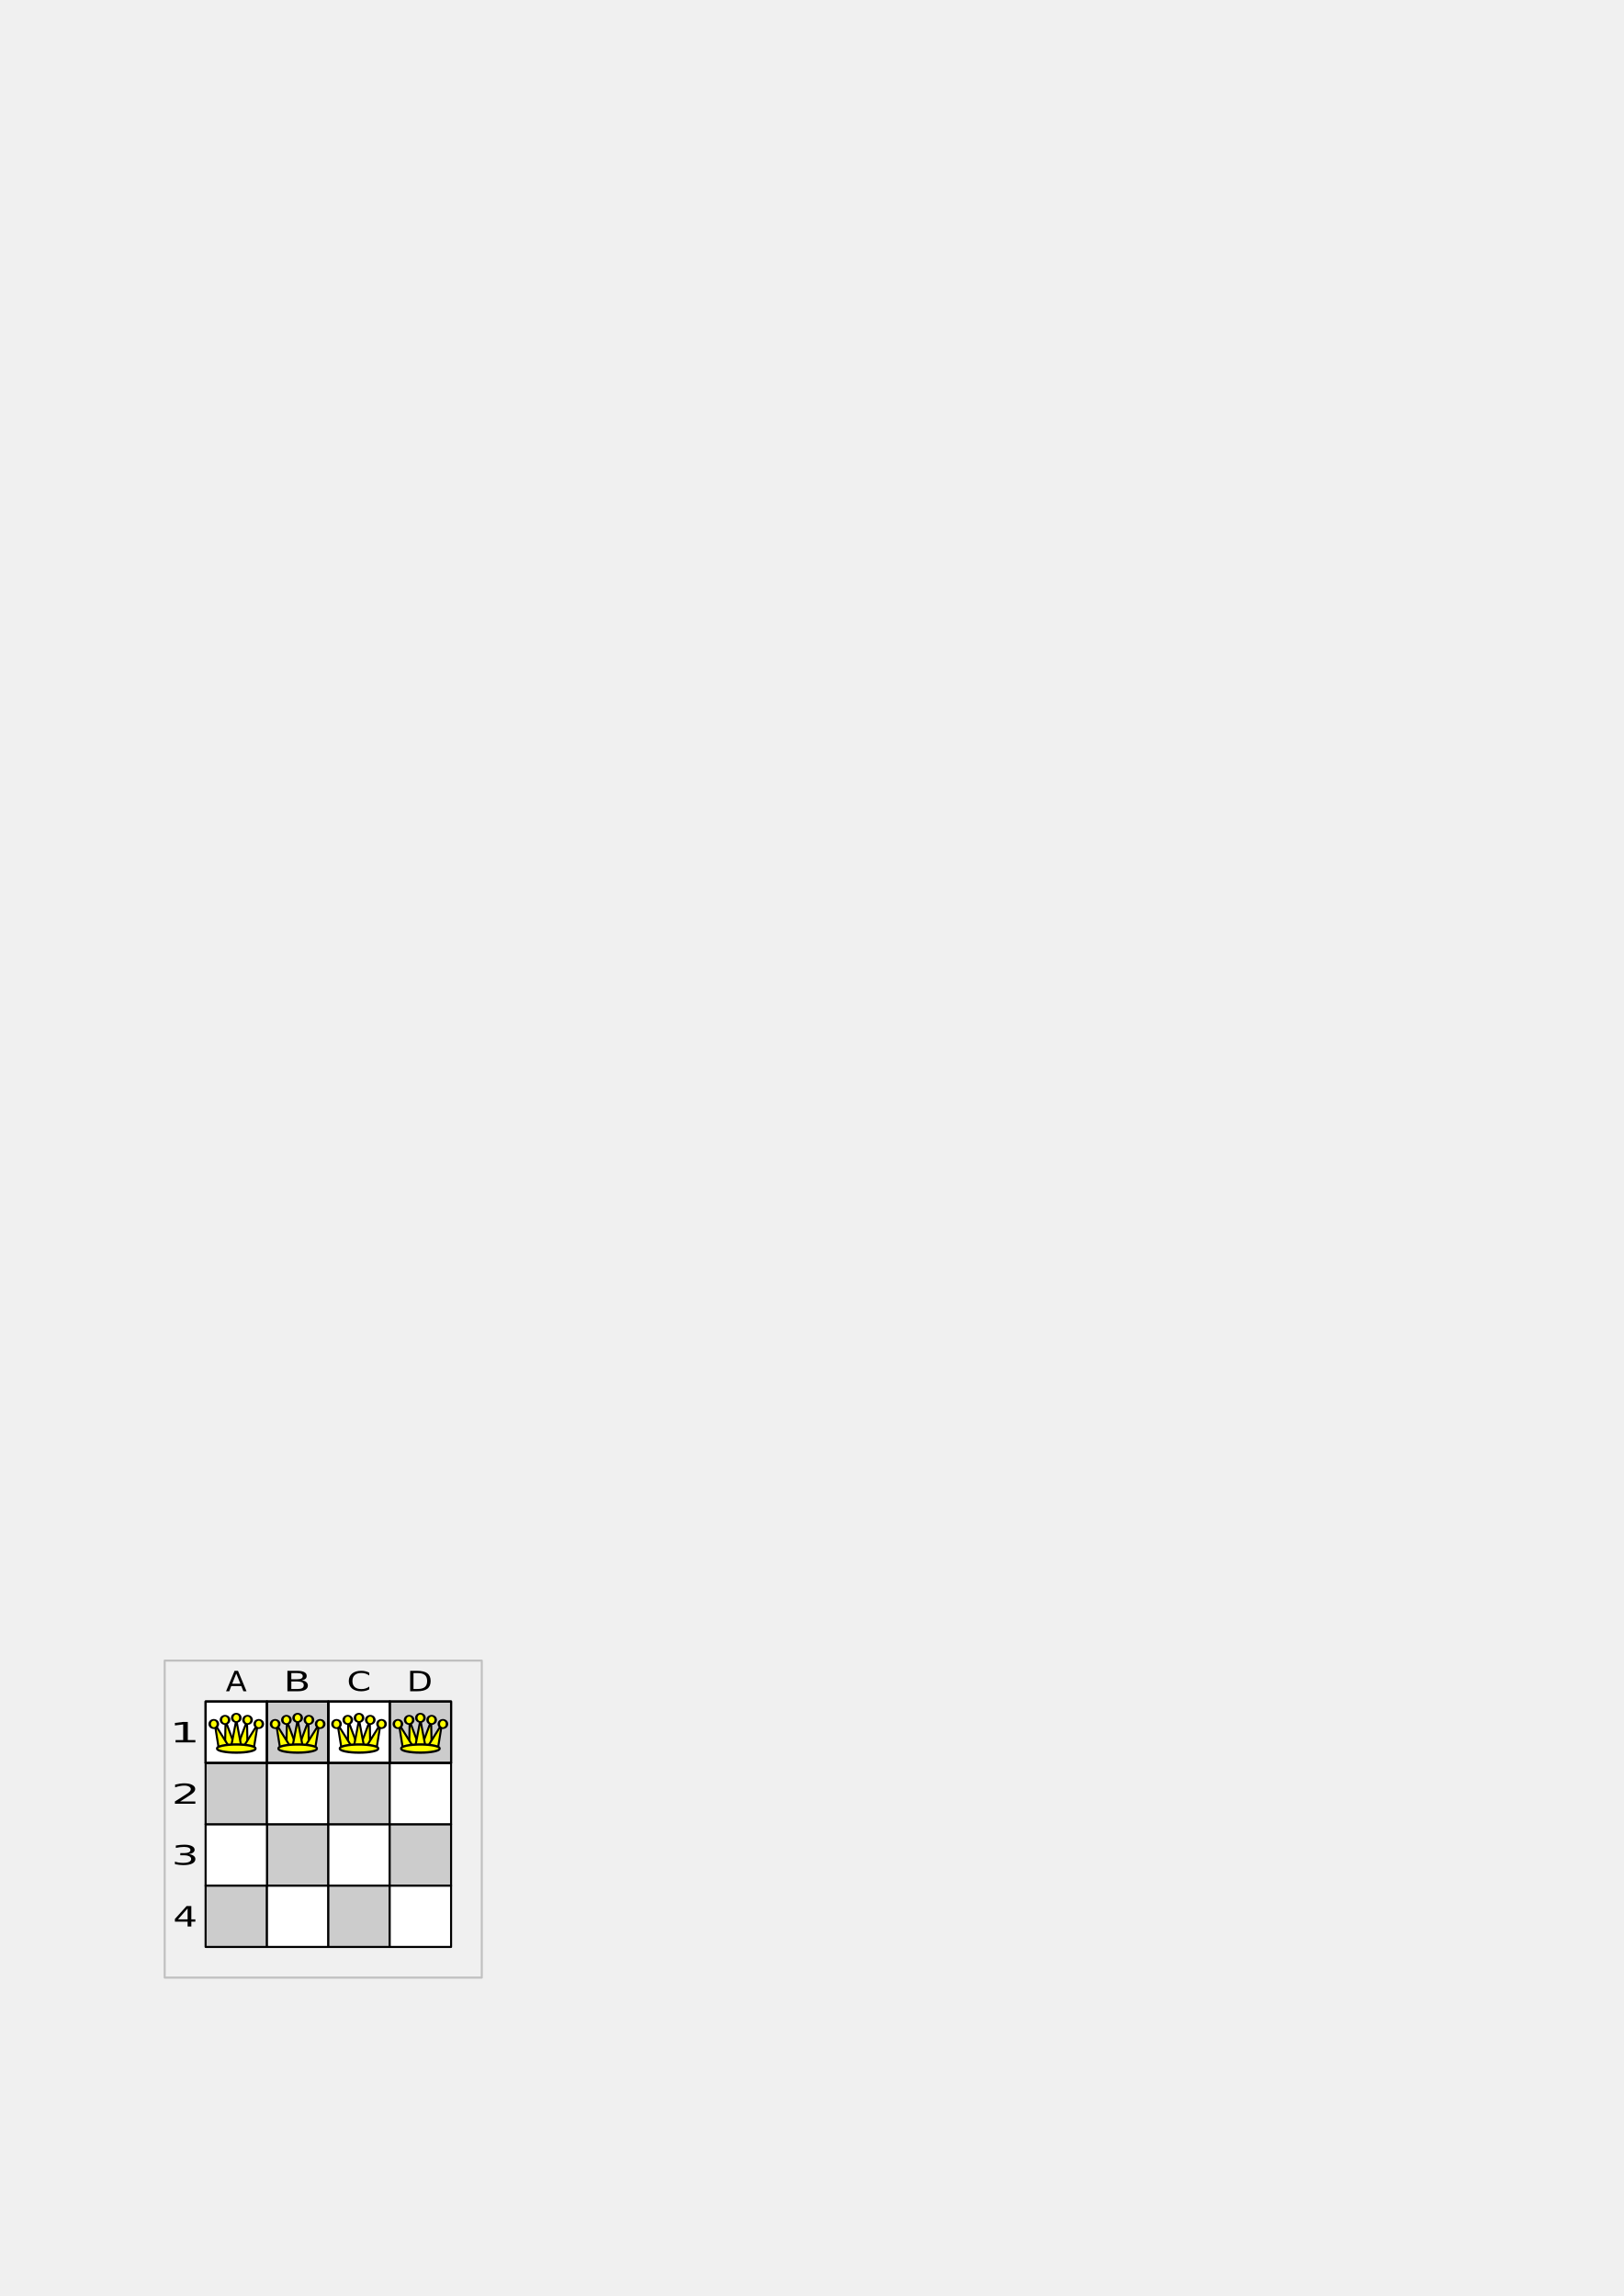
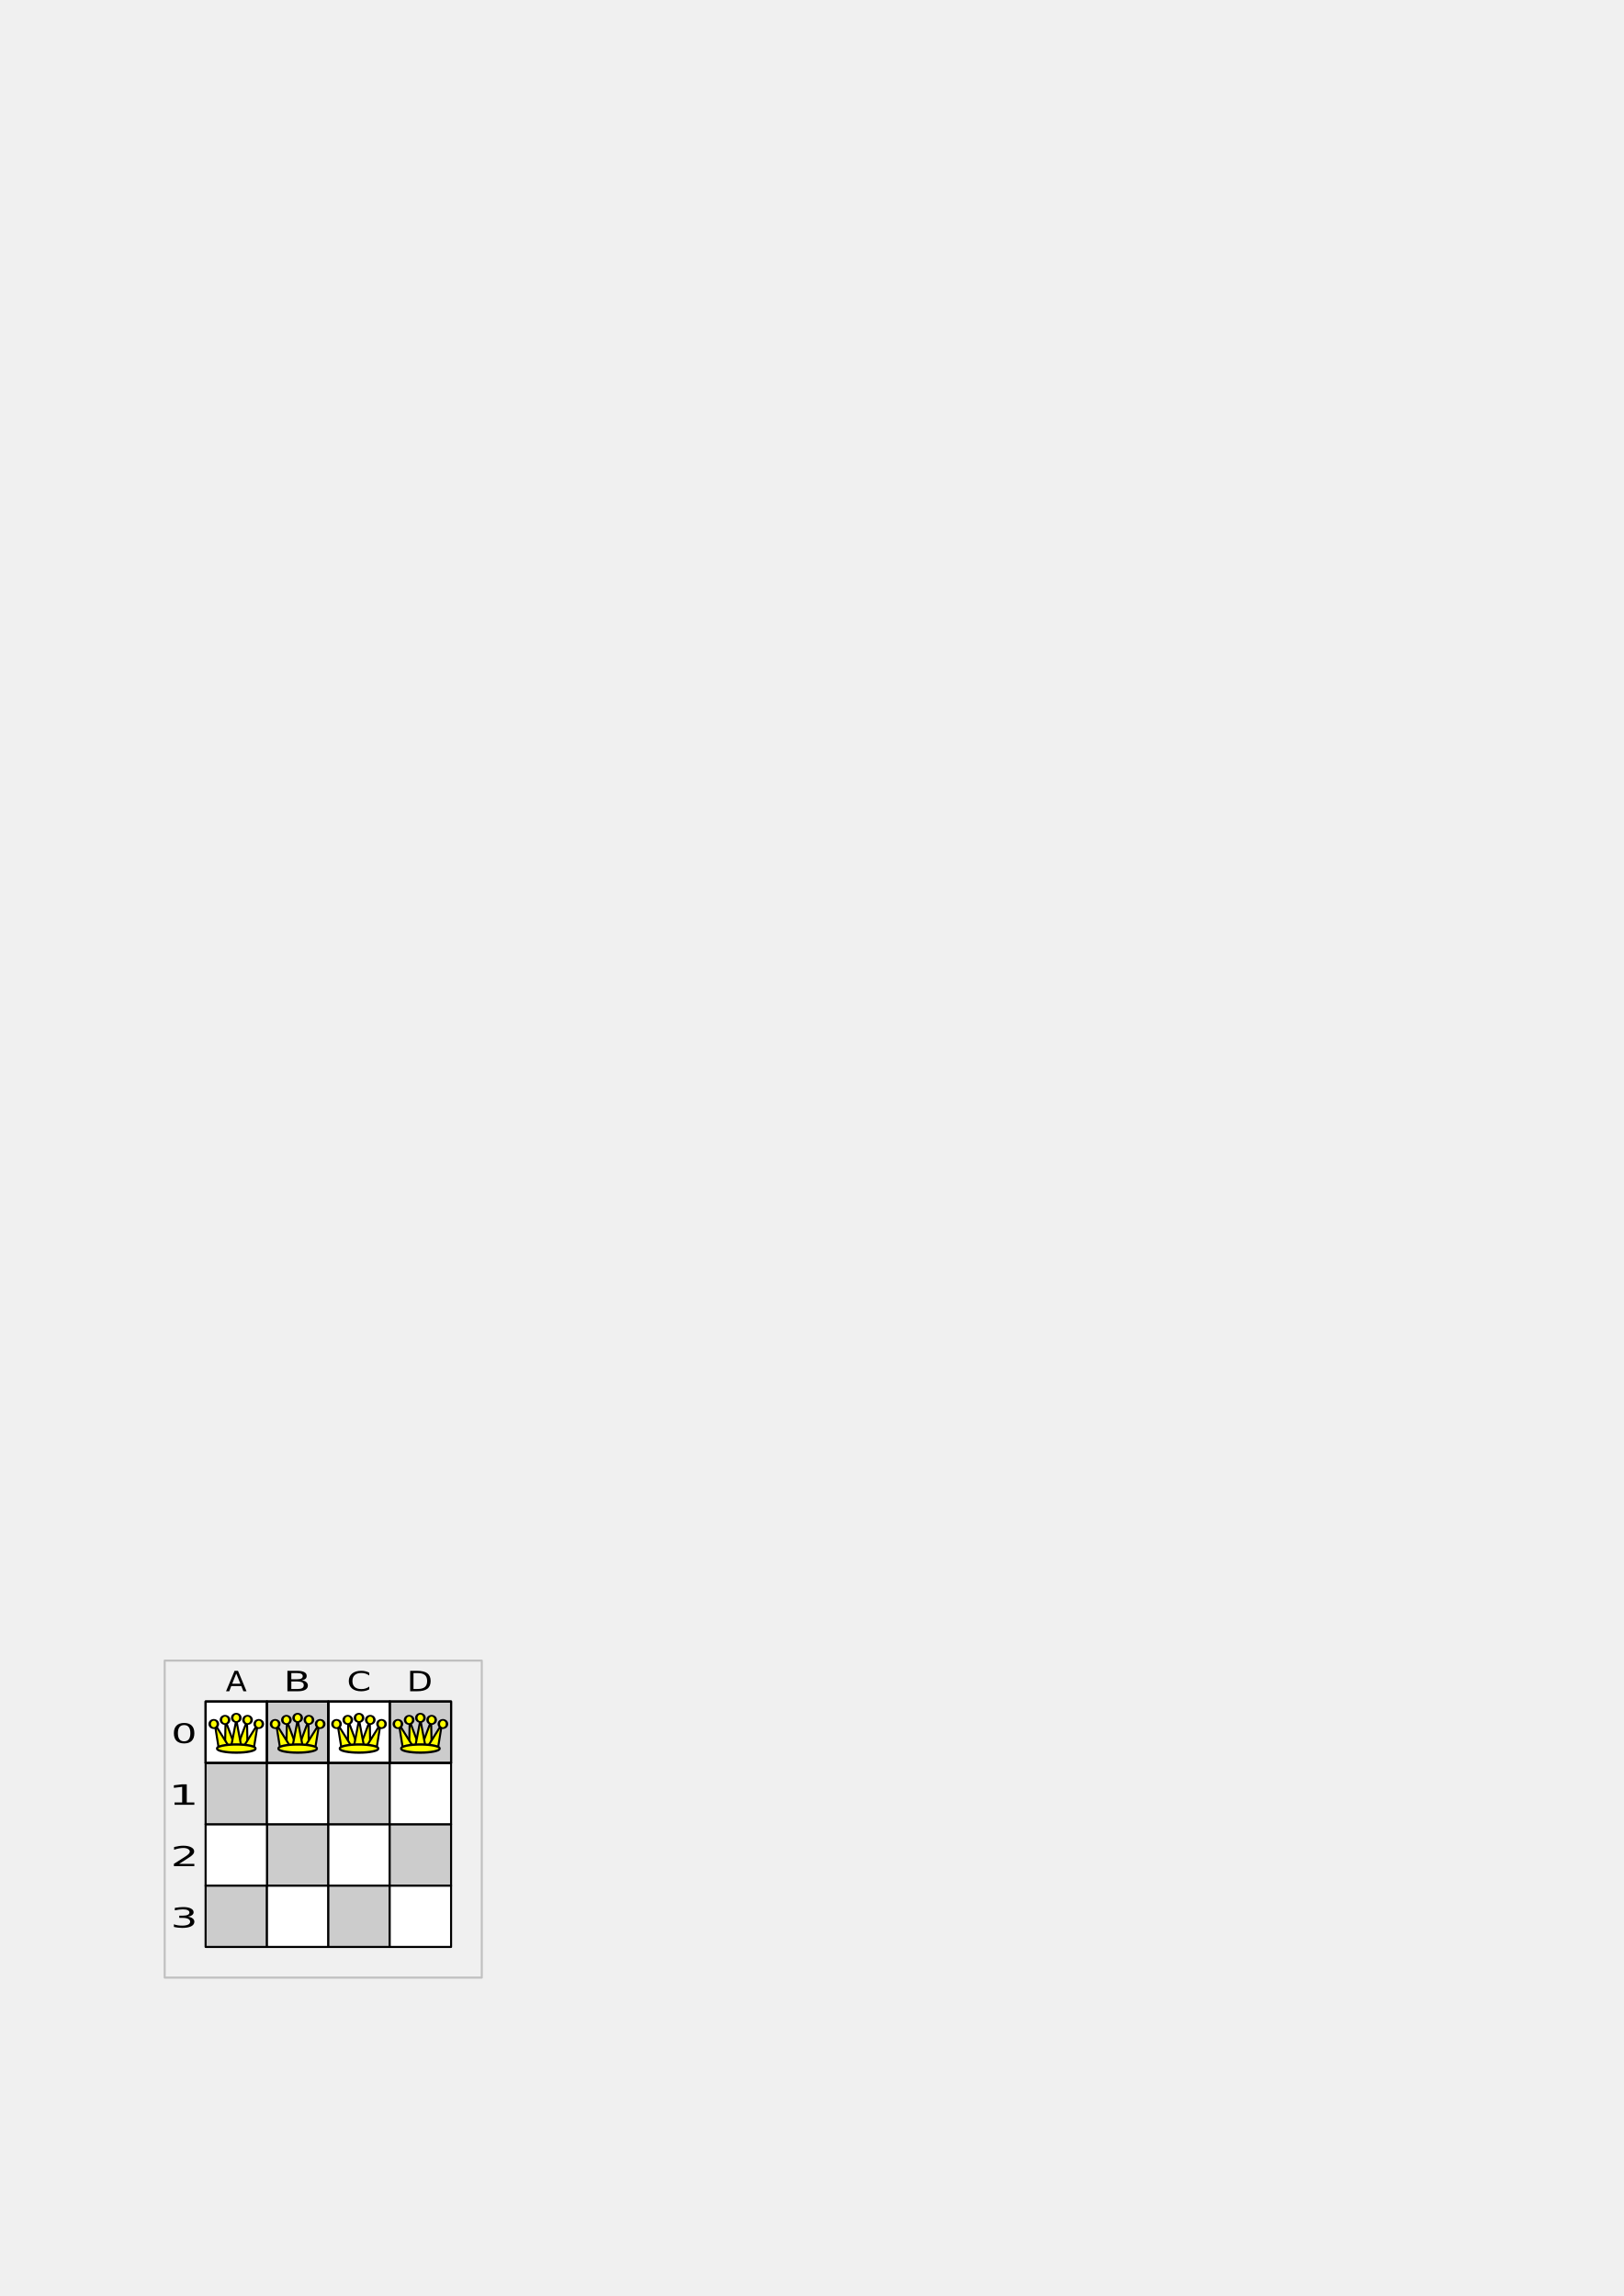
<svg xmlns="http://www.w3.org/2000/svg" id="svg2" width="210mm" height="297mm">
  <defs id="defs5" />
  <g id="g8089">
    <rect y="921.862" x="100.5" height="30" width="30" id="rect2165" style="fill:#cccccc;fill-opacity:1;fill-rule:nonzero;stroke:#000000;stroke-width:1;stroke-linecap:round;stroke-linejoin:round;stroke-miterlimit:4;stroke-dasharray:none;stroke-opacity:1" />
    <rect y="921.862" x="130.5" height="30" width="30" id="rect4107" style="fill:#ffffff;fill-opacity:1;fill-rule:nonzero;stroke:#000000;stroke-width:1;stroke-linecap:round;stroke-linejoin:round;stroke-miterlimit:4;stroke-dasharray:none;stroke-opacity:1" />
    <rect y="921.862" x="160.5" height="30" width="30" id="rect5078" style="fill:#cccccc;fill-opacity:1;fill-rule:nonzero;stroke:#000000;stroke-width:1;stroke-linecap:round;stroke-linejoin:round;stroke-miterlimit:4;stroke-dasharray:none;stroke-opacity:1" />
    <rect y="921.862" x="190.5" height="30" width="30" id="rect5080" style="fill:#ffffff;fill-opacity:1;fill-rule:nonzero;stroke:#000000;stroke-width:1;stroke-linecap:round;stroke-linejoin:round;stroke-miterlimit:4;stroke-dasharray:none;stroke-opacity:1" />
    <rect y="891.862" x="130.5" height="30" width="30" id="rect5082" style="fill:#cccccc;fill-opacity:1;fill-rule:nonzero;stroke:#000000;stroke-width:1;stroke-linecap:round;stroke-linejoin:round;stroke-miterlimit:4;stroke-dasharray:none;stroke-opacity:1" />
    <rect y="891.862" x="160.5" height="30" width="30" id="rect5084" style="fill:#ffffff;fill-opacity:1;fill-rule:nonzero;stroke:#000000;stroke-width:1;stroke-linecap:round;stroke-linejoin:round;stroke-miterlimit:4;stroke-dasharray:none;stroke-opacity:1" />
    <rect y="891.862" x="100.5" height="30" width="30" id="rect5086" style="fill:#ffffff;fill-opacity:1;fill-rule:nonzero;stroke:#000000;stroke-width:1;stroke-linecap:round;stroke-linejoin:round;stroke-miterlimit:4;stroke-dasharray:none;stroke-opacity:1" />
    <rect y="891.862" x="190.5" height="30" width="30" id="rect5088" style="fill:#cccccc;fill-opacity:1;fill-rule:nonzero;stroke:#000000;stroke-width:1;stroke-linecap:round;stroke-linejoin:round;stroke-miterlimit:4;stroke-dasharray:none;stroke-opacity:1" />
    <rect y="861.862" x="100.5" height="30" width="30" id="rect5090" style="fill:#cccccc;fill-opacity:1;fill-rule:nonzero;stroke:#000000;stroke-width:1;stroke-linecap:round;stroke-linejoin:round;stroke-miterlimit:4;stroke-dasharray:none;stroke-opacity:1" />
    <rect y="861.862" x="130.5" height="30" width="30" id="rect5092" style="fill:#ffffff;fill-opacity:1;fill-rule:nonzero;stroke:#000000;stroke-width:1;stroke-linecap:round;stroke-linejoin:round;stroke-miterlimit:4;stroke-dasharray:none;stroke-opacity:1" />
    <rect y="861.862" x="160.5" height="30" width="30" id="rect5094" style="fill:#cccccc;fill-opacity:1;fill-rule:nonzero;stroke:#000000;stroke-width:1;stroke-linecap:round;stroke-linejoin:round;stroke-miterlimit:4;stroke-dasharray:none;stroke-opacity:1" />
    <rect y="861.862" x="190.5" height="30" width="30" id="rect5096" style="fill:#ffffff;fill-opacity:1;fill-rule:nonzero;stroke:#000000;stroke-width:1;stroke-linecap:round;stroke-linejoin:round;stroke-miterlimit:4;stroke-dasharray:none;stroke-opacity:1" />
    <rect y="831.862" x="130.5" height="30" width="30" id="rect5098" style="fill:#cccccc;fill-opacity:1;fill-rule:nonzero;stroke:#000000;stroke-width:1;stroke-linecap:round;stroke-linejoin:round;stroke-miterlimit:4;stroke-dasharray:none;stroke-opacity:1" />
    <rect y="831.862" x="160.5" height="30" width="30" id="rect5100" style="fill:#ffffff;fill-opacity:1;fill-rule:nonzero;stroke:#000000;stroke-width:1;stroke-linecap:round;stroke-linejoin:round;stroke-miterlimit:4;stroke-dasharray:none;stroke-opacity:1" />
    <rect y="831.862" x="100.5" height="30" width="30" id="rect5102" style="fill:#ffffff;fill-opacity:1;fill-rule:nonzero;stroke:#000000;stroke-width:1;stroke-linecap:round;stroke-linejoin:round;stroke-miterlimit:4;stroke-dasharray:none;stroke-opacity:1" />
    <rect y="831.862" x="190.5" height="30" width="30" id="rect5104" style="fill:#cccccc;fill-opacity:1;fill-rule:nonzero;stroke:#000000;stroke-width:1;stroke-linecap:round;stroke-linejoin:round;stroke-miterlimit:4;stroke-dasharray:none;stroke-opacity:1" />
  </g>
  <g id="g8075" transform="translate(140,-40)">
    <rect y="871.862" x="50.5" height="30" width="30" id="rect5126" style="fill:none;fill-opacity:1;fill-rule:nonzero;stroke:#000000;stroke-width:1;stroke-linecap:round;stroke-linejoin:round;stroke-miterlimit:4;stroke-dasharray:none;stroke-opacity:1" />
    <path id="path8065" d="M 65,894.058 L 60.259,881.362 L 60,894.311 L 62.433,894.862 L 65,894.058 z " style="fill:#ffff00;fill-opacity:1;fill-rule:nonzero;stroke:#000000;stroke-width:1;stroke-linecap:round;stroke-linejoin:round;stroke-miterlimit:4;stroke-opacity:1" />
    <path id="path8069" d="M 66,894.058 L 70.741,881.362 L 71,894.311 L 68.567,894.862 L 66,894.058 z " style="fill:#ffff00;fill-opacity:1;fill-rule:nonzero;stroke:#000000;stroke-width:1;stroke-linecap:round;stroke-linejoin:round;stroke-miterlimit:4;stroke-opacity:1" />
    <path id="path8071" d="M 62,894.041 L 55,882.862 L 56.844,894.299 L 59.352,894.862 L 62,894.041 z " style="fill:#ffff00;fill-opacity:1;fill-rule:nonzero;stroke:#000000;stroke-width:1;stroke-linecap:round;stroke-linejoin:round;stroke-miterlimit:4;stroke-opacity:1" />
    <path id="path8073" d="M 69,894.041 L 76,882.862 L 74.156,894.299 L 71.648,894.862 L 69,894.041 z " style="fill:#ffff00;fill-opacity:1;fill-rule:nonzero;stroke:#000000;stroke-width:1;stroke-linecap:round;stroke-linejoin:round;stroke-miterlimit:4;stroke-opacity:1" />
    <path transform="matrix(0.3254386,0,0,0.2248485,49.68421,684.2765)" d="M 37.844 874.303 A 6.146 8.895 0 1 1  25.553,874.303 A 6.146 8.895 0 1 1  37.844 874.303 z" id="path8037" style="fill:#ffff00;fill-opacity:1;fill-rule:nonzero;stroke:#000000;stroke-width:3.697;stroke-linecap:round;stroke-linejoin:round;stroke-miterlimit:4;stroke-dasharray:none;stroke-opacity:1" />
    <path transform="matrix(0.3254386,0,0,0.2248485,60.68421,684.2765)" d="M 37.844 874.303 A 6.146 8.895 0 1 1  25.553,874.303 A 6.146 8.895 0 1 1  37.844 874.303 z" id="path8039" style="fill:#ffff00;fill-opacity:1;fill-rule:nonzero;stroke:#000000;stroke-width:3.697;stroke-linecap:round;stroke-linejoin:round;stroke-miterlimit:4;stroke-dasharray:none;stroke-opacity:1" />
    <path transform="matrix(0.3254386,0,0,0.2248485,44.18421,686.2765)" d="M 37.844 874.303 A 6.146 8.895 0 1 1  25.553,874.303 A 6.146 8.895 0 1 1  37.844 874.303 z" id="path8041" style="fill:#ffff00;fill-opacity:1;fill-rule:nonzero;stroke:#000000;stroke-width:3.697;stroke-linecap:round;stroke-linejoin:round;stroke-miterlimit:4;stroke-dasharray:none;stroke-opacity:1" />
    <path transform="matrix(0.3254386,0,0,0.2248485,66.18421,686.2765)" d="M 37.844 874.303 A 6.146 8.895 0 1 1  25.553,874.303 A 6.146 8.895 0 1 1  37.844 874.303 z" id="path8043" style="fill:#ffff00;fill-opacity:1;fill-rule:nonzero;stroke:#000000;stroke-width:3.697;stroke-linecap:round;stroke-linejoin:round;stroke-miterlimit:4;stroke-dasharray:none;stroke-opacity:1" />
    <path id="path8061" d="M 68,894.096 L 65.507,880.862 L 63,893.86 L 65.369,894.862 L 68,894.096 z " style="fill:#ffff00;fill-opacity:1;fill-rule:nonzero;stroke:#000000;stroke-width:1;stroke-linecap:round;stroke-linejoin:round;stroke-miterlimit:4;stroke-opacity:1" />
    <path transform="matrix(0.3254386,0,0,0.2248485,55.18421,683.2765)" d="M 37.844 874.303 A 6.146 8.895 0 1 1  25.553,874.303 A 6.146 8.895 0 1 1  37.844 874.303 z" id="path5124" style="fill:#ffff00;fill-opacity:1;fill-rule:nonzero;stroke:#000000;stroke-width:3.697;stroke-linecap:round;stroke-linejoin:round;stroke-miterlimit:4;stroke-dasharray:none;stroke-opacity:1" />
    <path transform="matrix(0.9454765,0,0,1.211923,18.55301,-205.0517)" d="M 59.702 907.577 A 10.048 1.65 0 1 1  39.606,907.577 A 10.048 1.65 0 1 1  59.702 907.577 z" id="path5128" style="fill:#ffff00;fill-opacity:1;fill-rule:nonzero;stroke:#000000;stroke-width:0.934;stroke-linecap:round;stroke-linejoin:round;stroke-miterlimit:4;stroke-dasharray:none;stroke-opacity:1" />
  </g>
  <g id="g8107" transform="translate(110,-40)">
    <rect y="871.862" x="50.5" height="30" width="30" id="rect8109" style="fill:none;fill-opacity:1;fill-rule:nonzero;stroke:#000000;stroke-width:1;stroke-linecap:round;stroke-linejoin:round;stroke-miterlimit:4;stroke-dasharray:none;stroke-opacity:1" />
    <path id="path8111" d="M 65,894.058 L 60.259,881.362 L 60,894.311 L 62.433,894.862 L 65,894.058 z " style="fill:#ffff00;fill-opacity:1;fill-rule:nonzero;stroke:#000000;stroke-width:1;stroke-linecap:round;stroke-linejoin:round;stroke-miterlimit:4;stroke-opacity:1" />
    <path id="path8113" d="M 66,894.058 L 70.741,881.362 L 71,894.311 L 68.567,894.862 L 66,894.058 z " style="fill:#ffff00;fill-opacity:1;fill-rule:nonzero;stroke:#000000;stroke-width:1;stroke-linecap:round;stroke-linejoin:round;stroke-miterlimit:4;stroke-opacity:1" />
    <path id="path8115" d="M 62,894.041 L 55,882.862 L 56.844,894.299 L 59.352,894.862 L 62,894.041 z " style="fill:#ffff00;fill-opacity:1;fill-rule:nonzero;stroke:#000000;stroke-width:1;stroke-linecap:round;stroke-linejoin:round;stroke-miterlimit:4;stroke-opacity:1" />
    <path id="path8117" d="M 69,894.041 L 76,882.862 L 74.156,894.299 L 71.648,894.862 L 69,894.041 z " style="fill:#ffff00;fill-opacity:1;fill-rule:nonzero;stroke:#000000;stroke-width:1;stroke-linecap:round;stroke-linejoin:round;stroke-miterlimit:4;stroke-opacity:1" />
    <path transform="matrix(0.3254386,0,0,0.2248485,49.68421,684.2765)" d="M 37.844 874.303 A 6.146 8.895 0 1 1  25.553,874.303 A 6.146 8.895 0 1 1  37.844 874.303 z" id="path8119" style="fill:#ffff00;fill-opacity:1;fill-rule:nonzero;stroke:#000000;stroke-width:3.697;stroke-linecap:round;stroke-linejoin:round;stroke-miterlimit:4;stroke-dasharray:none;stroke-opacity:1" />
    <path transform="matrix(0.3254386,0,0,0.2248485,60.68421,684.2765)" d="M 37.844 874.303 A 6.146 8.895 0 1 1  25.553,874.303 A 6.146 8.895 0 1 1  37.844 874.303 z" id="path8121" style="fill:#ffff00;fill-opacity:1;fill-rule:nonzero;stroke:#000000;stroke-width:3.697;stroke-linecap:round;stroke-linejoin:round;stroke-miterlimit:4;stroke-dasharray:none;stroke-opacity:1" />
    <path transform="matrix(0.3254386,0,0,0.2248485,44.18421,686.2765)" d="M 37.844 874.303 A 6.146 8.895 0 1 1  25.553,874.303 A 6.146 8.895 0 1 1  37.844 874.303 z" id="path8123" style="fill:#ffff00;fill-opacity:1;fill-rule:nonzero;stroke:#000000;stroke-width:3.697;stroke-linecap:round;stroke-linejoin:round;stroke-miterlimit:4;stroke-dasharray:none;stroke-opacity:1" />
    <path transform="matrix(0.3254386,0,0,0.2248485,66.18421,686.2765)" d="M 37.844 874.303 A 6.146 8.895 0 1 1  25.553,874.303 A 6.146 8.895 0 1 1  37.844 874.303 z" id="path8125" style="fill:#ffff00;fill-opacity:1;fill-rule:nonzero;stroke:#000000;stroke-width:3.697;stroke-linecap:round;stroke-linejoin:round;stroke-miterlimit:4;stroke-dasharray:none;stroke-opacity:1" />
    <path id="path8127" d="M 68,894.096 L 65.507,880.862 L 63,893.86 L 65.369,894.862 L 68,894.096 z " style="fill:#ffff00;fill-opacity:1;fill-rule:nonzero;stroke:#000000;stroke-width:1;stroke-linecap:round;stroke-linejoin:round;stroke-miterlimit:4;stroke-opacity:1" />
    <path transform="matrix(0.3254386,0,0,0.2248485,55.18421,683.2765)" d="M 37.844 874.303 A 6.146 8.895 0 1 1  25.553,874.303 A 6.146 8.895 0 1 1  37.844 874.303 z" id="path8129" style="fill:#ffff00;fill-opacity:1;fill-rule:nonzero;stroke:#000000;stroke-width:3.697;stroke-linecap:round;stroke-linejoin:round;stroke-miterlimit:4;stroke-dasharray:none;stroke-opacity:1" />
    <path transform="matrix(0.9454765,0,0,1.211923,18.55301,-205.0517)" d="M 59.702 907.577 A 10.048 1.65 0 1 1  39.606,907.577 A 10.048 1.65 0 1 1  59.702 907.577 z" id="path8131" style="fill:#ffff00;fill-opacity:1;fill-rule:nonzero;stroke:#000000;stroke-width:0.934;stroke-linecap:round;stroke-linejoin:round;stroke-miterlimit:4;stroke-dasharray:none;stroke-opacity:1" />
  </g>
  <g id="g8133" transform="translate(80,-40)">
    <rect y="871.862" x="50.5" height="30" width="30" id="rect8135" style="fill:none;fill-opacity:1;fill-rule:nonzero;stroke:#000000;stroke-width:1;stroke-linecap:round;stroke-linejoin:round;stroke-miterlimit:4;stroke-dasharray:none;stroke-opacity:1" />
    <path id="path8137" d="M 65,894.058 L 60.259,881.362 L 60,894.311 L 62.433,894.862 L 65,894.058 z " style="fill:#ffff00;fill-opacity:1;fill-rule:nonzero;stroke:#000000;stroke-width:1;stroke-linecap:round;stroke-linejoin:round;stroke-miterlimit:4;stroke-opacity:1" />
    <path id="path8139" d="M 66,894.058 L 70.741,881.362 L 71,894.311 L 68.567,894.862 L 66,894.058 z " style="fill:#ffff00;fill-opacity:1;fill-rule:nonzero;stroke:#000000;stroke-width:1;stroke-linecap:round;stroke-linejoin:round;stroke-miterlimit:4;stroke-opacity:1" />
    <path id="path8141" d="M 62,894.041 L 55,882.862 L 56.844,894.299 L 59.352,894.862 L 62,894.041 z " style="fill:#ffff00;fill-opacity:1;fill-rule:nonzero;stroke:#000000;stroke-width:1;stroke-linecap:round;stroke-linejoin:round;stroke-miterlimit:4;stroke-opacity:1" />
    <path id="path8143" d="M 69,894.041 L 76,882.862 L 74.156,894.299 L 71.648,894.862 L 69,894.041 z " style="fill:#ffff00;fill-opacity:1;fill-rule:nonzero;stroke:#000000;stroke-width:1;stroke-linecap:round;stroke-linejoin:round;stroke-miterlimit:4;stroke-opacity:1" />
    <path transform="matrix(0.3254386,0,0,0.2248485,49.68421,684.2765)" d="M 37.844 874.303 A 6.146 8.895 0 1 1  25.553,874.303 A 6.146 8.895 0 1 1  37.844 874.303 z" id="path8145" style="fill:#ffff00;fill-opacity:1;fill-rule:nonzero;stroke:#000000;stroke-width:3.697;stroke-linecap:round;stroke-linejoin:round;stroke-miterlimit:4;stroke-dasharray:none;stroke-opacity:1" />
    <path transform="matrix(0.3254386,0,0,0.2248485,60.68421,684.2765)" d="M 37.844 874.303 A 6.146 8.895 0 1 1  25.553,874.303 A 6.146 8.895 0 1 1  37.844 874.303 z" id="path8147" style="fill:#ffff00;fill-opacity:1;fill-rule:nonzero;stroke:#000000;stroke-width:3.697;stroke-linecap:round;stroke-linejoin:round;stroke-miterlimit:4;stroke-dasharray:none;stroke-opacity:1" />
    <path transform="matrix(0.3254386,0,0,0.2248485,44.18421,686.2765)" d="M 37.844 874.303 A 6.146 8.895 0 1 1  25.553,874.303 A 6.146 8.895 0 1 1  37.844 874.303 z" id="path8149" style="fill:#ffff00;fill-opacity:1;fill-rule:nonzero;stroke:#000000;stroke-width:3.697;stroke-linecap:round;stroke-linejoin:round;stroke-miterlimit:4;stroke-dasharray:none;stroke-opacity:1" />
    <path transform="matrix(0.3254386,0,0,0.2248485,66.18421,686.2765)" d="M 37.844 874.303 A 6.146 8.895 0 1 1  25.553,874.303 A 6.146 8.895 0 1 1  37.844 874.303 z" id="path8151" style="fill:#ffff00;fill-opacity:1;fill-rule:nonzero;stroke:#000000;stroke-width:3.697;stroke-linecap:round;stroke-linejoin:round;stroke-miterlimit:4;stroke-dasharray:none;stroke-opacity:1" />
    <path id="path8153" d="M 68,894.096 L 65.507,880.862 L 63,893.86 L 65.369,894.862 L 68,894.096 z " style="fill:#ffff00;fill-opacity:1;fill-rule:nonzero;stroke:#000000;stroke-width:1;stroke-linecap:round;stroke-linejoin:round;stroke-miterlimit:4;stroke-opacity:1" />
    <path transform="matrix(0.3254386,0,0,0.2248485,55.18421,683.2765)" d="M 37.844 874.303 A 6.146 8.895 0 1 1  25.553,874.303 A 6.146 8.895 0 1 1  37.844 874.303 z" id="path8155" style="fill:#ffff00;fill-opacity:1;fill-rule:nonzero;stroke:#000000;stroke-width:3.697;stroke-linecap:round;stroke-linejoin:round;stroke-miterlimit:4;stroke-dasharray:none;stroke-opacity:1" />
    <path transform="matrix(0.9454765,0,0,1.211923,18.55301,-205.0517)" d="M 59.702 907.577 A 10.048 1.65 0 1 1  39.606,907.577 A 10.048 1.65 0 1 1  59.702 907.577 z" id="path8157" style="fill:#ffff00;fill-opacity:1;fill-rule:nonzero;stroke:#000000;stroke-width:0.934;stroke-linecap:round;stroke-linejoin:round;stroke-miterlimit:4;stroke-dasharray:none;stroke-opacity:1" />
  </g>
  <g id="g8159" transform="translate(50,-40)">
    <rect y="871.862" x="50.5" height="30" width="30" id="rect8161" style="fill:none;fill-opacity:1;fill-rule:nonzero;stroke:#000000;stroke-width:1;stroke-linecap:round;stroke-linejoin:round;stroke-miterlimit:4;stroke-dasharray:none;stroke-opacity:1" />
    <path id="path8163" d="M 65,894.058 L 60.259,881.362 L 60,894.311 L 62.433,894.862 L 65,894.058 z " style="fill:#ffff00;fill-opacity:1;fill-rule:nonzero;stroke:#000000;stroke-width:1;stroke-linecap:round;stroke-linejoin:round;stroke-miterlimit:4;stroke-opacity:1" />
    <path id="path8165" d="M 66,894.058 L 70.741,881.362 L 71,894.311 L 68.567,894.862 L 66,894.058 z " style="fill:#ffff00;fill-opacity:1;fill-rule:nonzero;stroke:#000000;stroke-width:1;stroke-linecap:round;stroke-linejoin:round;stroke-miterlimit:4;stroke-opacity:1" />
    <path id="path8167" d="M 62,894.041 L 55,882.862 L 56.844,894.299 L 59.352,894.862 L 62,894.041 z " style="fill:#ffff00;fill-opacity:1;fill-rule:nonzero;stroke:#000000;stroke-width:1;stroke-linecap:round;stroke-linejoin:round;stroke-miterlimit:4;stroke-opacity:1" />
    <path id="path8169" d="M 69,894.041 L 76,882.862 L 74.156,894.299 L 71.648,894.862 L 69,894.041 z " style="fill:#ffff00;fill-opacity:1;fill-rule:nonzero;stroke:#000000;stroke-width:1;stroke-linecap:round;stroke-linejoin:round;stroke-miterlimit:4;stroke-opacity:1" />
    <path transform="matrix(0.3254386,0,0,0.2248485,49.68421,684.2765)" d="M 37.844 874.303 A 6.146 8.895 0 1 1  25.553,874.303 A 6.146 8.895 0 1 1  37.844 874.303 z" id="path8171" style="fill:#ffff00;fill-opacity:1;fill-rule:nonzero;stroke:#000000;stroke-width:3.697;stroke-linecap:round;stroke-linejoin:round;stroke-miterlimit:4;stroke-dasharray:none;stroke-opacity:1" />
    <path transform="matrix(0.3254386,0,0,0.2248485,60.68421,684.2765)" d="M 37.844 874.303 A 6.146 8.895 0 1 1  25.553,874.303 A 6.146 8.895 0 1 1  37.844 874.303 z" id="path8173" style="fill:#ffff00;fill-opacity:1;fill-rule:nonzero;stroke:#000000;stroke-width:3.697;stroke-linecap:round;stroke-linejoin:round;stroke-miterlimit:4;stroke-dasharray:none;stroke-opacity:1" />
    <path transform="matrix(0.3254386,0,0,0.2248485,44.18421,686.2765)" d="M 37.844 874.303 A 6.146 8.895 0 1 1  25.553,874.303 A 6.146 8.895 0 1 1  37.844 874.303 z" id="path8175" style="fill:#ffff00;fill-opacity:1;fill-rule:nonzero;stroke:#000000;stroke-width:3.697;stroke-linecap:round;stroke-linejoin:round;stroke-miterlimit:4;stroke-dasharray:none;stroke-opacity:1" />
    <path transform="matrix(0.3254386,0,0,0.2248485,66.18421,686.2765)" d="M 37.844 874.303 A 6.146 8.895 0 1 1  25.553,874.303 A 6.146 8.895 0 1 1  37.844 874.303 z" id="path8177" style="fill:#ffff00;fill-opacity:1;fill-rule:nonzero;stroke:#000000;stroke-width:3.697;stroke-linecap:round;stroke-linejoin:round;stroke-miterlimit:4;stroke-dasharray:none;stroke-opacity:1" />
    <path id="path8179" d="M 68,894.096 L 65.507,880.862 L 63,893.86 L 65.369,894.862 L 68,894.096 z " style="fill:#ffff00;fill-opacity:1;fill-rule:nonzero;stroke:#000000;stroke-width:1;stroke-linecap:round;stroke-linejoin:round;stroke-miterlimit:4;stroke-opacity:1" />
    <path transform="matrix(0.3254386,0,0,0.2248485,55.18421,683.2765)" d="M 37.844 874.303 A 6.146 8.895 0 1 1  25.553,874.303 A 6.146 8.895 0 1 1  37.844 874.303 z" id="path8181" style="fill:#ffff00;fill-opacity:1;fill-rule:nonzero;stroke:#000000;stroke-width:3.697;stroke-linecap:round;stroke-linejoin:round;stroke-miterlimit:4;stroke-dasharray:none;stroke-opacity:1" />
    <path transform="matrix(0.9454765,0,0,1.211923,18.55301,-205.0517)" d="M 59.702 907.577 A 10.048 1.65 0 1 1  39.606,907.577 A 10.048 1.65 0 1 1  59.702 907.577 z" id="path8183" style="fill:#ffff00;fill-opacity:1;fill-rule:nonzero;stroke:#000000;stroke-width:0.934;stroke-linecap:round;stroke-linejoin:round;stroke-miterlimit:4;stroke-dasharray:none;stroke-opacity:1" />
  </g>
  <g id="g5308" transform="translate(0.5,-0.5)">
    <text transform="scale(1.044689,0.9572231)" id="text2242" y="864.336" x="105.183" style="font-size:14.33px;font-style:normal;font-weight:normal;fill:#000000;fill-opacity:1;stroke:none;stroke-width:1px;stroke-linecap:butt;stroke-linejoin:miter;stroke-opacity:1;font-family:Bitstream Vera Sans" xml:space="preserve">
      <tspan y="864.336" x="105.183" id="tspan2244">A</tspan>
    </text>
    <text transform="scale(1.187359,0.8422055)" id="text3336" y="982.376" x="116.31" style="font-size:16.287px;font-style:normal;font-weight:normal;fill:#000000;fill-opacity:1;stroke:none;stroke-width:1px;stroke-linecap:butt;stroke-linejoin:miter;stroke-opacity:1;font-family:Bitstream Vera Sans" xml:space="preserve">
      <tspan id="tspan3340" y="982.376" x="116.31">B</tspan>
    </text>
    <text transform="scale(1.13426,0.8816324)" id="text3344" y="938.231" x="149.035" style="font-size:14.997px;font-style:normal;font-weight:normal;fill:#000000;fill-opacity:1;stroke:none;stroke-width:1px;stroke-linecap:butt;stroke-linejoin:miter;stroke-opacity:1;font-family:Bitstream Vera Sans" xml:space="preserve">
      <tspan y="938.231" x="149.035" id="tspan3346">C</tspan>
    </text>
    <text transform="scale(1.090707,0.9168366)" id="text3348" y="902.41" x="181.899" style="font-size:14.962px;font-style:normal;font-weight:normal;fill:#000000;fill-opacity:1;stroke:none;stroke-width:1px;stroke-linecap:butt;stroke-linejoin:miter;stroke-opacity:1;font-family:Bitstream Vera Sans" xml:space="preserve">
      <tspan y="902.41" x="181.899" id="tspan3350">D</tspan>
    </text>
-     <text transform="scale(1.295923,0.7716511)" id="text3352" y="1104.595" x="63.637" style="font-size:17.777px;font-style:normal;font-weight:normal;fill:#000000;fill-opacity:1;stroke:none;stroke-width:1px;stroke-linecap:butt;stroke-linejoin:miter;stroke-opacity:1;font-family:Bitstream Vera Sans" xml:space="preserve">
-       <tspan y="1104.595" x="63.637" id="tspan3354">1</tspan>
-     </text>
-     <text transform="scale(1.266245,0.7897368)" id="text3356" y="1117.286" x="65.878" style="font-size:17.061px;font-style:normal;font-weight:normal;fill:#000000;fill-opacity:1;stroke:none;stroke-width:1px;stroke-linecap:butt;stroke-linejoin:miter;stroke-opacity:1;font-family:Bitstream Vera Sans" xml:space="preserve">
-       <tspan y="1117.286" x="65.878" id="tspan3358">2</tspan>
-     </text>
-     <text transform="scale(1.255304,0.7966197)" id="text3360" y="1145.057" x="66.448" style="font-size:16.597px;font-style:normal;font-weight:normal;fill:#000000;fill-opacity:1;stroke:none;stroke-width:1px;stroke-linecap:butt;stroke-linejoin:miter;stroke-opacity:1;font-family:Bitstream Vera Sans" xml:space="preserve">
-       <tspan y="1145.057" x="66.448" id="tspan3362">3</tspan>
-     </text>
-     <text transform="scale(1.171428,0.8536592)" id="text3364" y="1103.909" x="71.776" style="font-size:16.069px;font-style:normal;font-weight:normal;fill:#000000;fill-opacity:1;stroke:none;stroke-width:1px;stroke-linecap:butt;stroke-linejoin:miter;stroke-opacity:1;font-family:Bitstream Vera Sans" xml:space="preserve">
-       <tspan y="1103.909" x="71.776" id="tspan3366">4</tspan>
-     </text>
+     <g id="g4074">
+       <text xml:space="preserve" style="font-size:16.198px;font-style:normal;font-weight:normal;fill:#000000;fill-opacity:1;stroke:none;stroke-width:1px;stroke-linecap:butt;stroke-linejoin:miter;stroke-opacity:1;font-family:Bitstream Vera Sans" x="67.904" y="1044.647" id="text3352" transform="scale(1.225141,0.8162327)">
+         <tspan id="tspan3354" x="67.904" y="1044.647">0</tspan>
+       </text>
+       <text xml:space="preserve" style="font-size:17.777px;font-style:normal;font-weight:normal;fill:#000000;fill-opacity:1;stroke:none;stroke-width:1px;stroke-linecap:butt;stroke-linejoin:miter;stroke-opacity:1;font-family:Bitstream Vera Sans" x="63.251" y="1144.123" id="text3356" transform="scale(1.295925,0.7716499)">
+         <tspan id="tspan3358" x="63.251" y="1144.123">1</tspan>
+       </text>
+       <text xml:space="preserve" style="font-size:17.061px;font-style:normal;font-weight:normal;fill:#000000;fill-opacity:1;stroke:none;stroke-width:1px;stroke-linecap:butt;stroke-linejoin:miter;stroke-opacity:1;font-family:Bitstream Vera Sans" x="65.483" y="1155.911" id="text3360" transform="scale(1.26625,0.7897337)">
+         <tspan id="tspan3362" x="65.483" y="1155.911">2</tspan>
+       </text>
+       <text xml:space="preserve" style="font-size:16.76px;font-style:normal;font-weight:normal;fill:#000000;fill-opacity:1;stroke:none;stroke-width:1px;stroke-linecap:butt;stroke-linejoin:miter;stroke-opacity:1;font-family:Bitstream Vera Sans" x="66.701" y="1172.045" id="text3364" transform="scale(1.243062,0.804465)">
+         <tspan id="tspan3366" x="66.701" y="1172.045">3</tspan>
+       </text>
+     </g>
    <rect y="812.362" x="80" height="155" width="155" id="rect3368" style="fill:none;fill-opacity:1;fill-rule:nonzero;stroke:#000000;stroke-width:1;stroke-linecap:round;stroke-linejoin:round;stroke-miterlimit:4;stroke-dasharray:none;stroke-opacity:0.2" />
  </g>
</svg>
